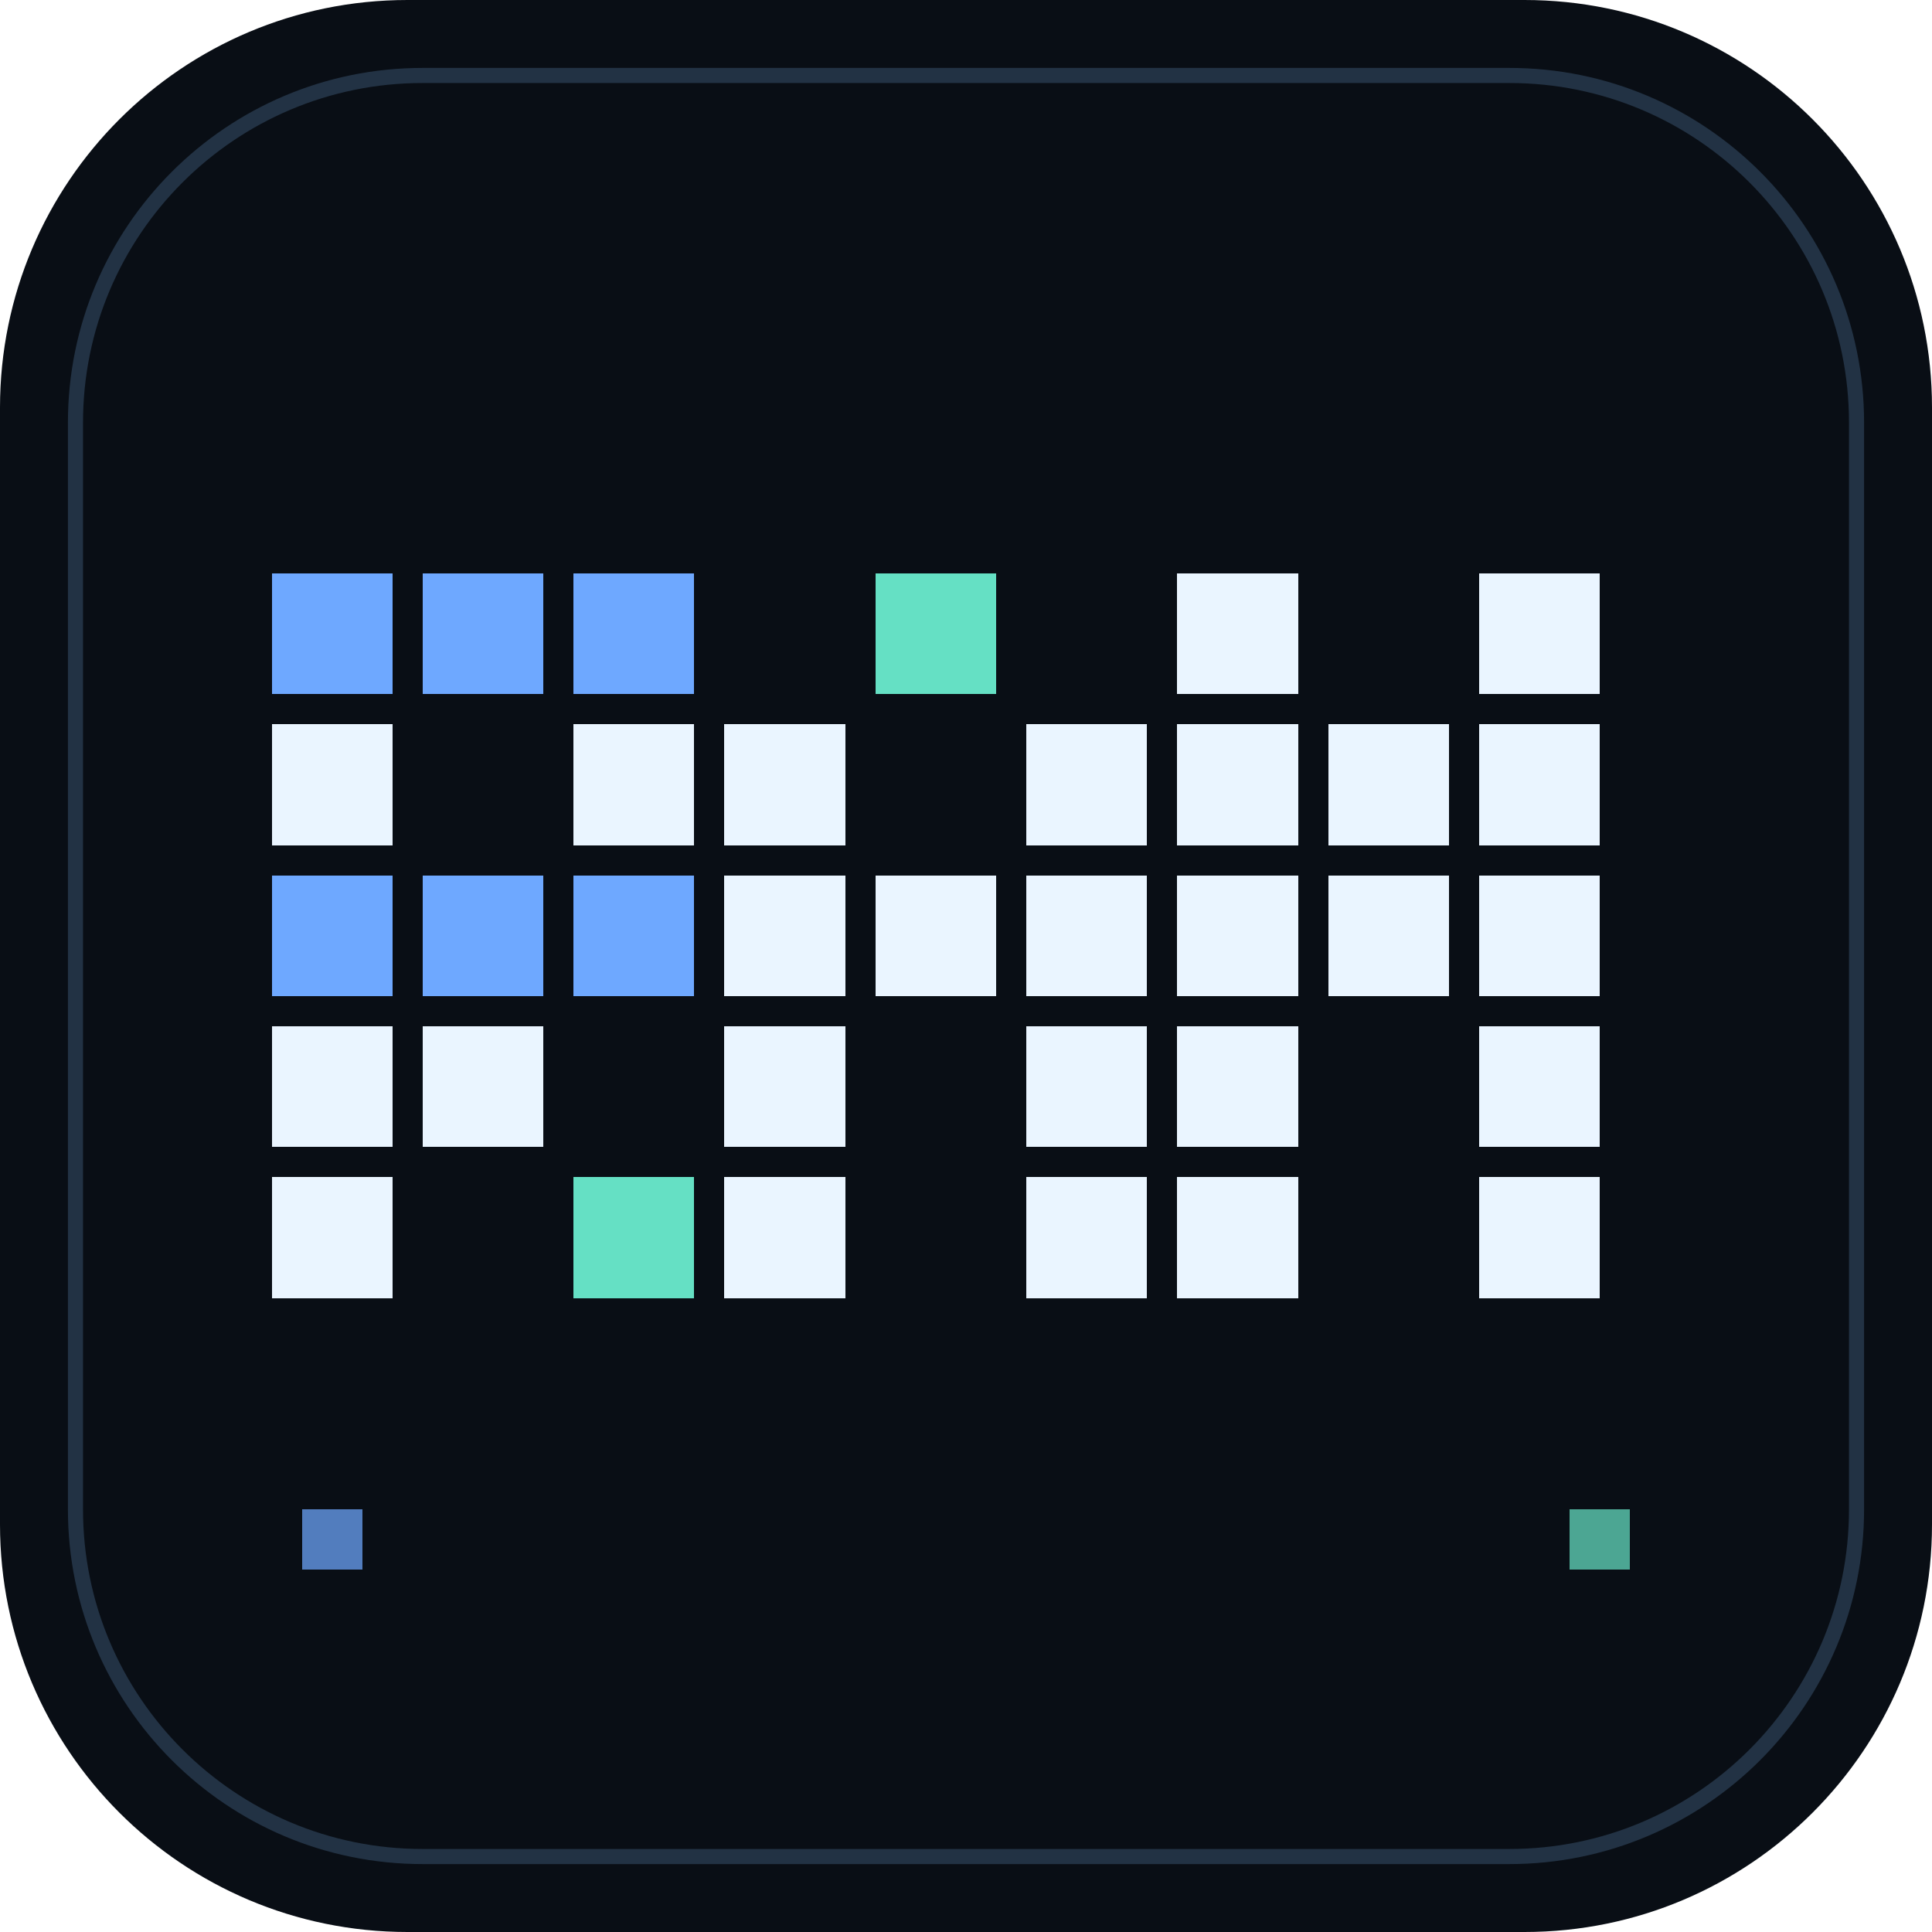
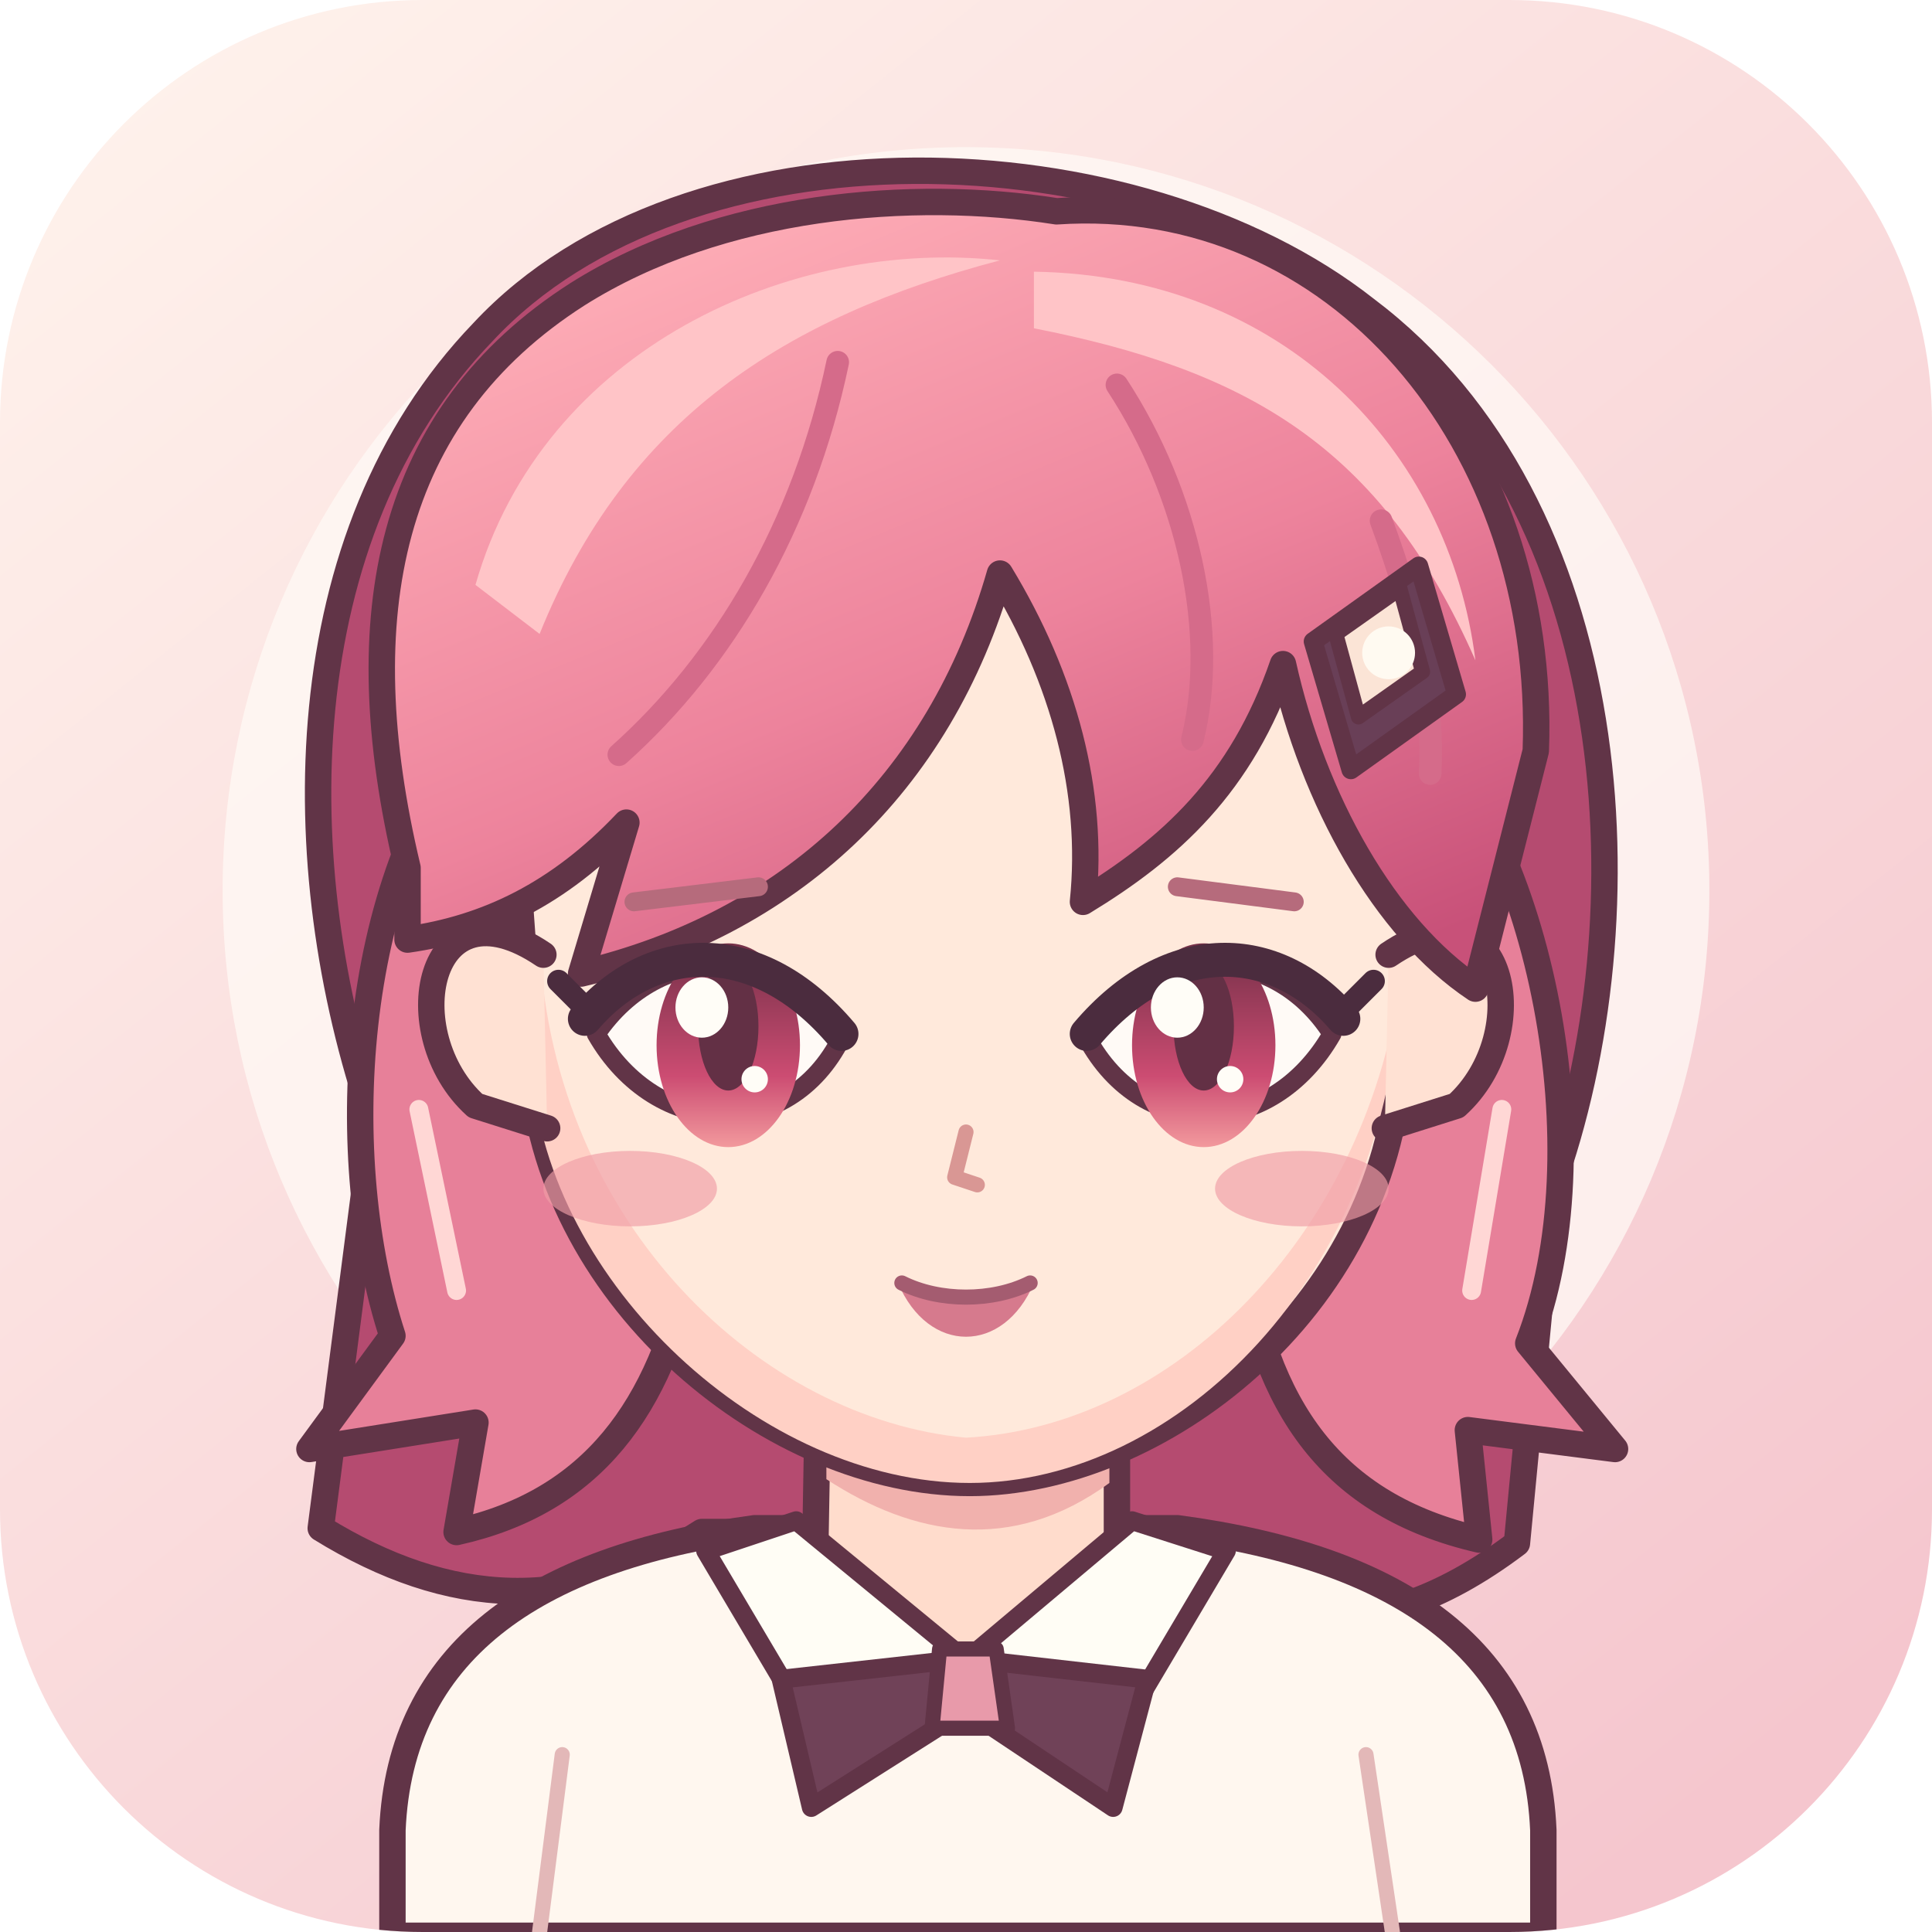
<svg xmlns="http://www.w3.org/2000/svg" width="512" height="512" viewBox="0 0 512 512">
-   <rect width="512" height="512" rx="108" fill="#090E15" />
-   <rect x="20" y="20" width="472" height="472" rx="92" fill="none" stroke="#223244" stroke-width="4" />
-   <g shape-rendering="crispEdges">
-     <g fill="#EAF5FF">
-       <rect x="72" y="152" width="32" height="32" fill="#6EA8FF" />
-       <rect x="112" y="152" width="32" height="32" fill="#6EA8FF" />
-       <rect x="152" y="152" width="32" height="32" fill="#6EA8FF" />
-       <rect x="72" y="192" width="32" height="32" fill="#EAF5FF" />
-       <rect x="152" y="192" width="32" height="32" fill="#EAF5FF" />
-       <rect x="72" y="232" width="32" height="32" fill="#6EA8FF" />
-       <rect x="112" y="232" width="32" height="32" fill="#6EA8FF" />
-       <rect x="152" y="232" width="32" height="32" fill="#6EA8FF" />
-       <rect x="72" y="272" width="32" height="32" fill="#EAF5FF" />
-       <rect x="112" y="272" width="32" height="32" fill="#EAF5FF" />
-       <rect x="72" y="312" width="32" height="32" fill="#EAF5FF" />
-       <rect x="152" y="312" width="32" height="32" fill="#65E0C4" />
-       <rect x="232" y="152" width="32" height="32" fill="#65E0C4" />
-       <rect x="192" y="192" width="32" height="32" />
-       <rect x="272" y="192" width="32" height="32" />
-       <rect x="192" y="232" width="32" height="32" />
-       <rect x="232" y="232" width="32" height="32" />
-       <rect x="272" y="232" width="32" height="32" />
-       <rect x="192" y="272" width="32" height="32" />
-       <rect x="272" y="272" width="32" height="32" />
-       <rect x="192" y="312" width="32" height="32" />
-       <rect x="272" y="312" width="32" height="32" />
-       <rect x="312" y="152" width="32" height="32" />
-       <rect x="392" y="152" width="32" height="32" />
-       <rect x="312" y="192" width="32" height="32" />
-       <rect x="352" y="192" width="32" height="32" />
-       <rect x="392" y="192" width="32" height="32" />
-       <rect x="312" y="232" width="32" height="32" />
-       <rect x="352" y="232" width="32" height="32" />
-       <rect x="392" y="232" width="32" height="32" />
-       <rect x="312" y="272" width="32" height="32" />
-       <rect x="392" y="272" width="32" height="32" />
-       <rect x="312" y="312" width="32" height="32" />
-       <rect x="392" y="312" width="32" height="32" />
+   <defs>
+     <clipPath id="tile">
+       <rect width="512" height="512" rx="112" />
+     </clipPath>
+     <linearGradient id="back" x2="0.8" y2="1">
+       <stop stop-color="#fff4ed" />
+       <stop offset="1" stop-color="#f5c6ce" />
+     </linearGradient>
+     <linearGradient id="hair" x1="0.2" x2="0.8" y2="1">
+       <stop stop-color="#ffb1b9" />
+       <stop offset="0.55" stop-color="#ed839c" />
+       <stop offset="1" stop-color="#c85179" />
+     </linearGradient>
+     <linearGradient id="eye" x2="0" y2="1">
+       <stop stop-color="#743048" />
+       <stop offset="0.65" stop-color="#cc4c72" />
+       <stop offset="1" stop-color="#f2999d" />
+     </linearGradient>
+   </defs>
+   <g clip-path="url(#tile)">
+     <path fill="url(#back)" d="M0 0h512v512H0z" />
+     <circle cx="256" cy="236" r="197" fill="#fffaf5" opacity="0.75" />
+     <g stroke="#613447" stroke-width="7" stroke-linecap="round" stroke-linejoin="round">
+       <path fill="#b54b70" d="M99 297C76 230 76 142 128 88 182 30 301 34 362 82 431 134 437 243 411 315l-9 94c-41 31-73 22-101-3H186c-34 22-67 20-101-1z" />
+       <path fill="#e78099" d="M127 192c-35 42-38 116-23 162l-22 30 44-7-5 29c36-8 54-33 62-71l-7-148zm248-1c33 32 50 114 30 165l23 28-39-5 3 29c-39-9-57-35-63-77l9-143z" />
+       <path fill="#fff7ef" d="M104 513v-28c2-47 37-72 96-80h112c60 8 95 33 97 80v28z" />
+       <path fill="#ffdccc" d="M217 356h79v58l-39 28-41-28z" />
+       <path fill="#f1b1ad" stroke="none" d="M219 358h75v35c-26 19-52 14-75-1z" />
+       <path fill="#ffe9db" d="M135 201c6-72 55-112 121-111 75 1 120 49 123 119l-8 73c-4 65-64 111-114 111-52 0-111-48-116-109z" />
+       <path fill="#ffd0c5" stroke="none" d="M143 251c4 74 59 125 113 130 55-3 105-53 115-120-3 77-59 132-114 132-55 0-112-53-116-109z" />
+       <path fill="#ffe1d3" d="M144 253c-31-21-39 21-18 40l19 6m223-46c31-21 39 21 18 40l-19 6" />
+       <path fill="url(#hair)" d="M108 230c-16-67-5-120 45-152 38-24 89-28 127-22 74-5 130 61 127 143l-16 63c-24-16-43-50-51-86-11 32-30 49-53 63 3-29-5-59-22-87-16 56-56 93-111 106l12-40c-18 19-37 28-58 31z" />
+       <path fill="#ffc4c7" stroke="none" d="M126 155c18-63 84-92 139-86-57 15-99 42-122 99zm148-83c66 1 110 47 117 103-25-57-61-77-117-88z" />
+       <path fill="none" stroke="#d56b8a" stroke-width="6" d="M222 96c-9 43-30 79-58 104m132-98c19 29 27 66 20 94m50-58c10 27 14 48 13 67" />
+       <path fill="#fffaf6" stroke-width="5" d="M158 274c17-25 49-24 65 1-14 28-49 27-65-1zm130 1c17-25 49-26 65-1-16 28-50 29-65 1z" />
+       <ellipse cx="193" cy="277" rx="19" ry="27" fill="url(#eye)" stroke="none" />
+       <ellipse cx="319" cy="277" rx="19" ry="27" fill="url(#eye)" stroke="none" />
+       <ellipse cx="193" cy="272" rx="8" ry="17" fill="#633045" stroke="none" />
+       <ellipse cx="319" cy="272" rx="8" ry="17" fill="#633045" stroke="none" />
+       <path fill="none" stroke="#4b2c3e" stroke-width="9" d="M155 270c18-21 46-22 68 4m65 0c22-26 50-25 68-4" />
+       <path fill="none" stroke="#4b2c3e" stroke-width="6" d="m157 269-9-9m207 9 9-9" />
+       <g fill="#fffdf7" stroke="none">
+         <ellipse cx="186" cy="267" rx="7" ry="8" />
+         <ellipse cx="312" cy="267" rx="7" ry="8" />
+         <circle cx="200" cy="286" r="3.5" />
+         <circle cx="326" cy="286" r="3.5" />
+       </g>
+       <path fill="none" stroke="#b66b7c" stroke-width="5" d="m168 239 33-4m111 0 31 4" />
+       <g fill="#ef9da6" stroke="none" opacity="0.65">
+         <ellipse cx="167" cy="315" rx="23" ry="10" />
+         <ellipse cx="345" cy="315" rx="23" ry="10" />
+       </g>
+       <path fill="none" stroke="#d99794" stroke-width="4" d="m256 300-3 12 6 2" />
+       <path fill="#d67a8d" stroke="none" d="M238 340c10 5 26 5 36 0-8 19-28 19-36 0z" />
+       <path fill="none" stroke="#a45c70" stroke-width="4" d="M239 340c10 5 24 5 34 0" />
+       <path fill="#693f57" stroke-width="5" d="m348 170 28-20 10 34-28 20z" />
+       <path fill="#fbe4d6" stroke-width="4" d="m354 168 17-12 6 22-17 12z" />
+       <circle cx="368" cy="173" r="7" fill="#fffaf1" stroke="none" />
+       <path fill="none" stroke="#ffd7d5" stroke-width="5" d="m111 294 10 48m277-48-8 48" />
+       <path fill="#fffdf5" stroke-width="5" d="m211 403 45 37-37 25-32-54zm89 0-44 37 37 25 32-54z" />
+       <path fill="#704258" stroke-width="5" d="m252 440-45 5 8 34 41-26 39 26 9-34-44-5z" />
+       <path fill="#e89aaa" stroke-width="4" d="m249 437 15 0 3 21h-20z" />
+       <path fill="none" stroke="#e3b8b8" stroke-width="4" d="m149 465-6 47m219-47 7 47" />
    </g>
  </g>
-   <g fill="#6EA8FF" opacity="0.72" shape-rendering="crispEdges">
-     <rect x="80" y="400" width="16" height="16" />
-     <rect x="416" y="400" width="16" height="16" fill="#65E0C4" />
-   </g>
</svg>
